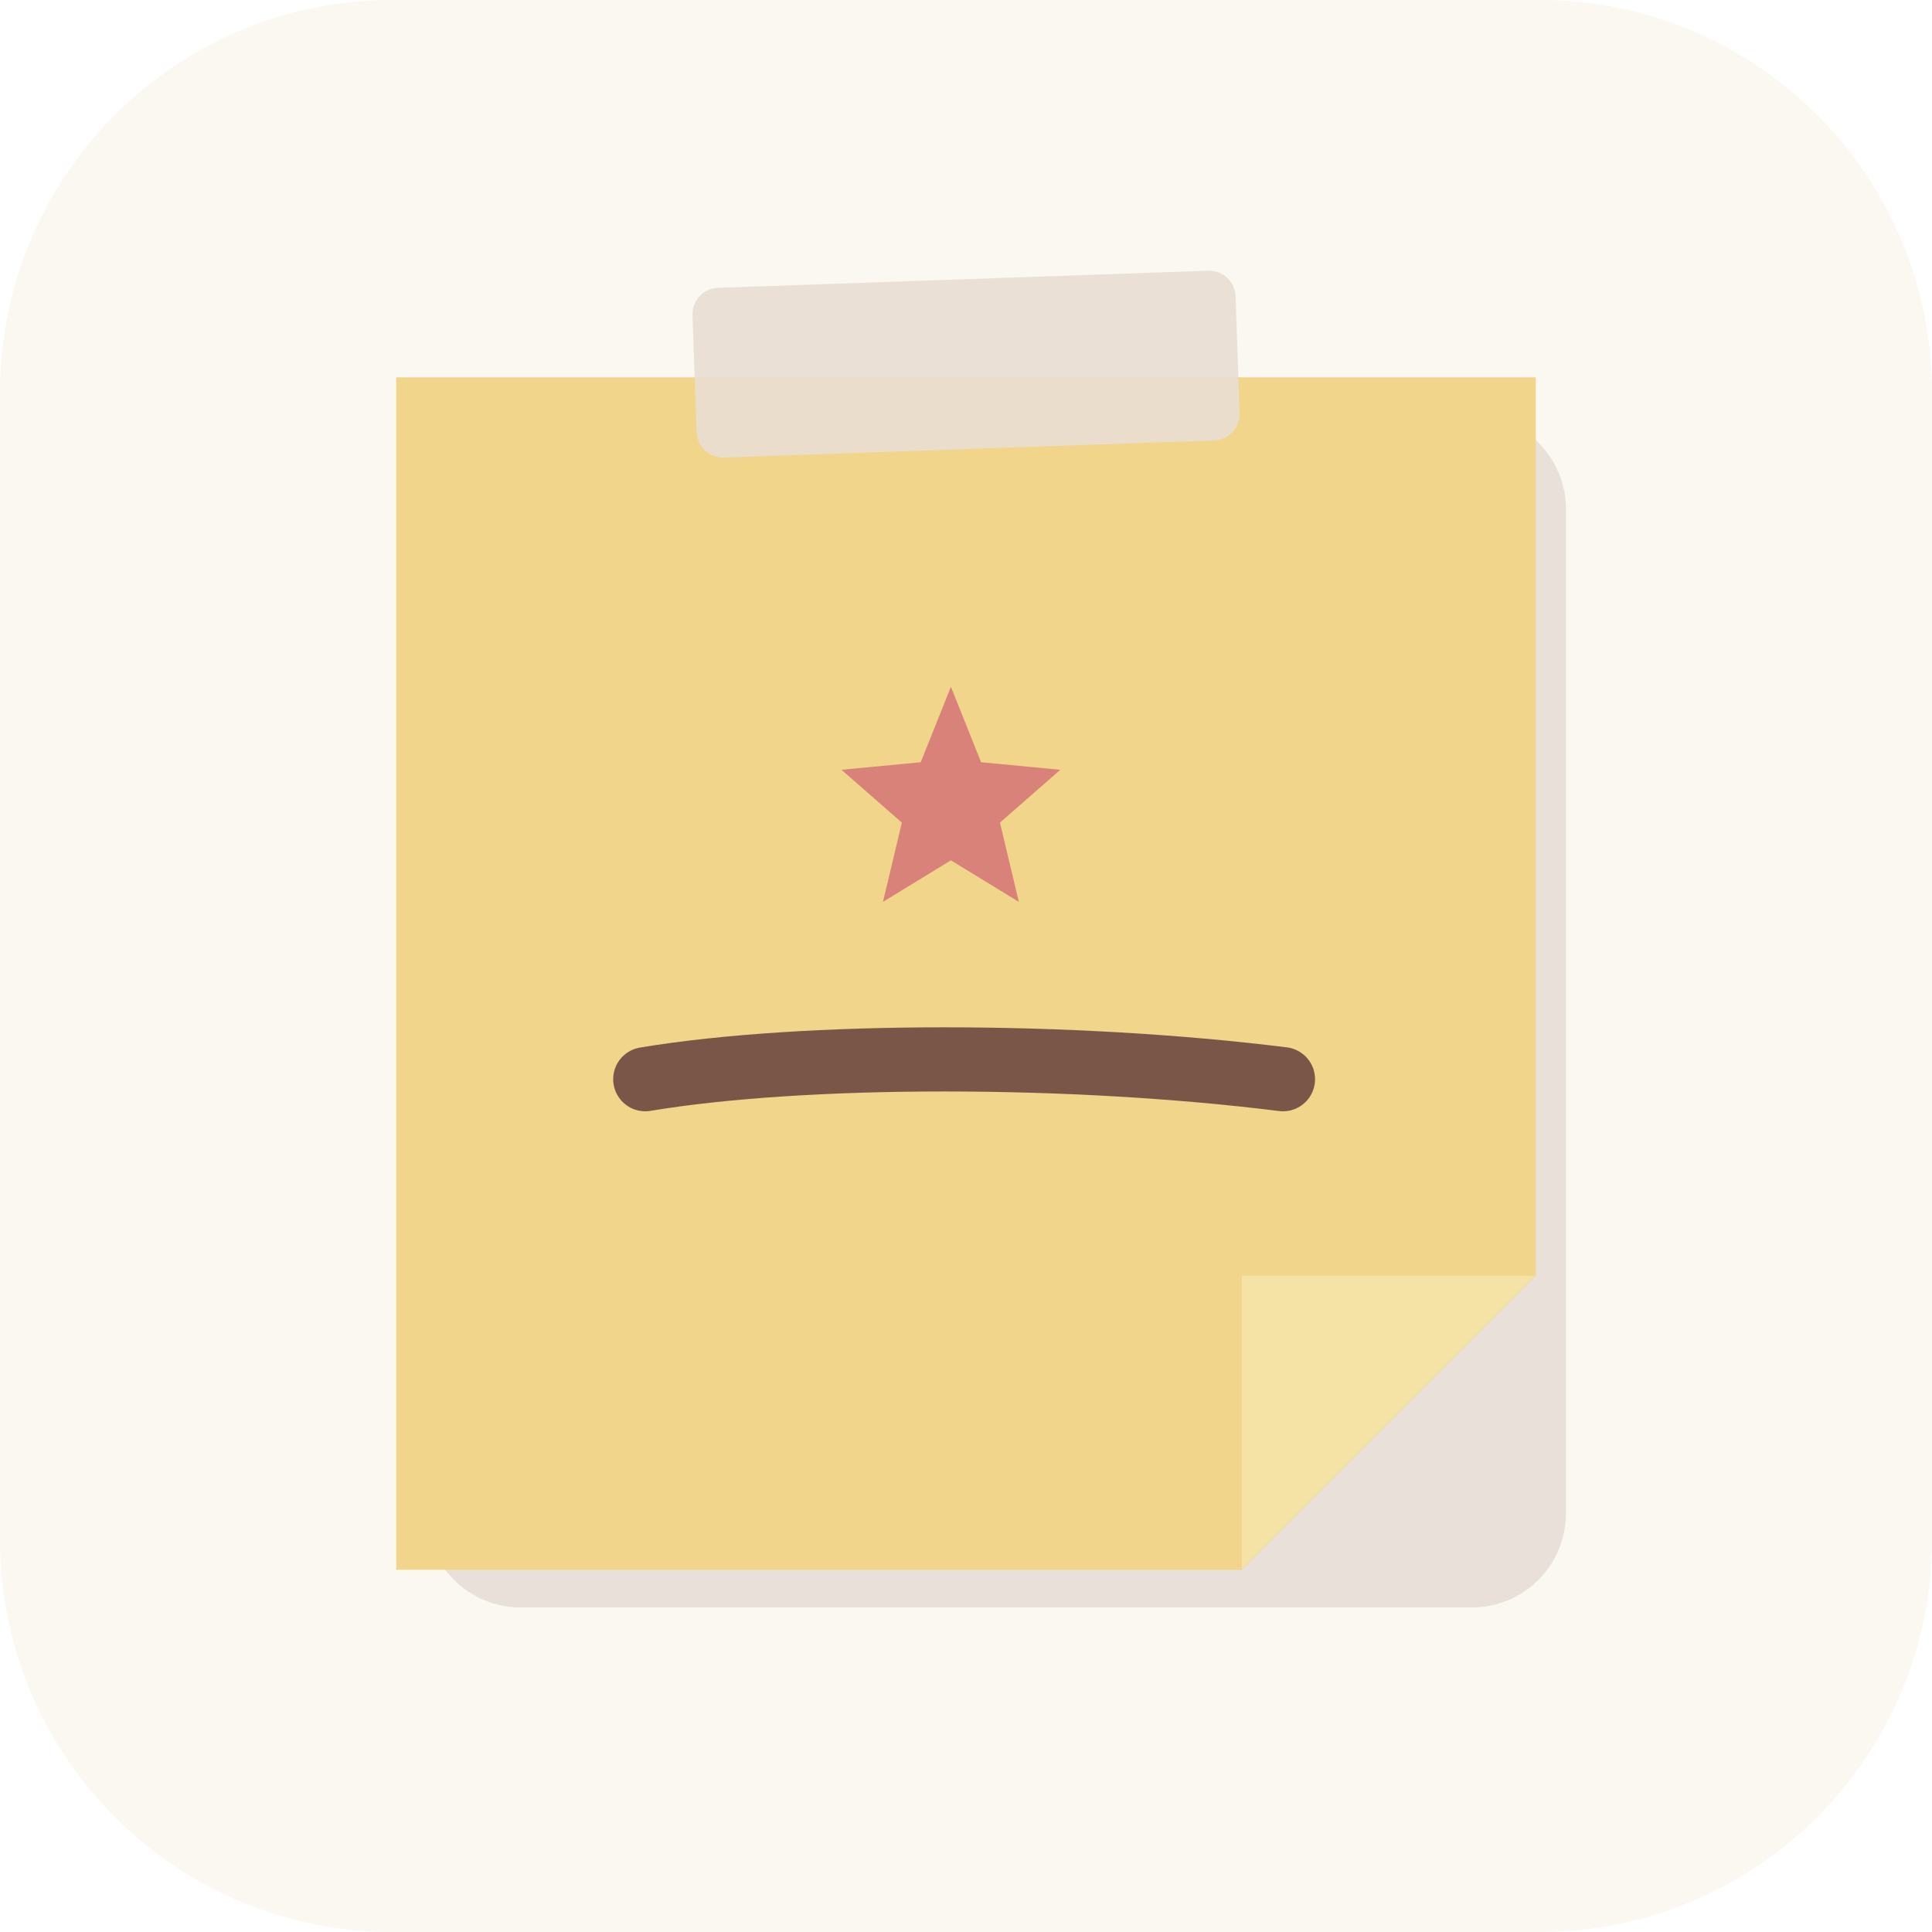
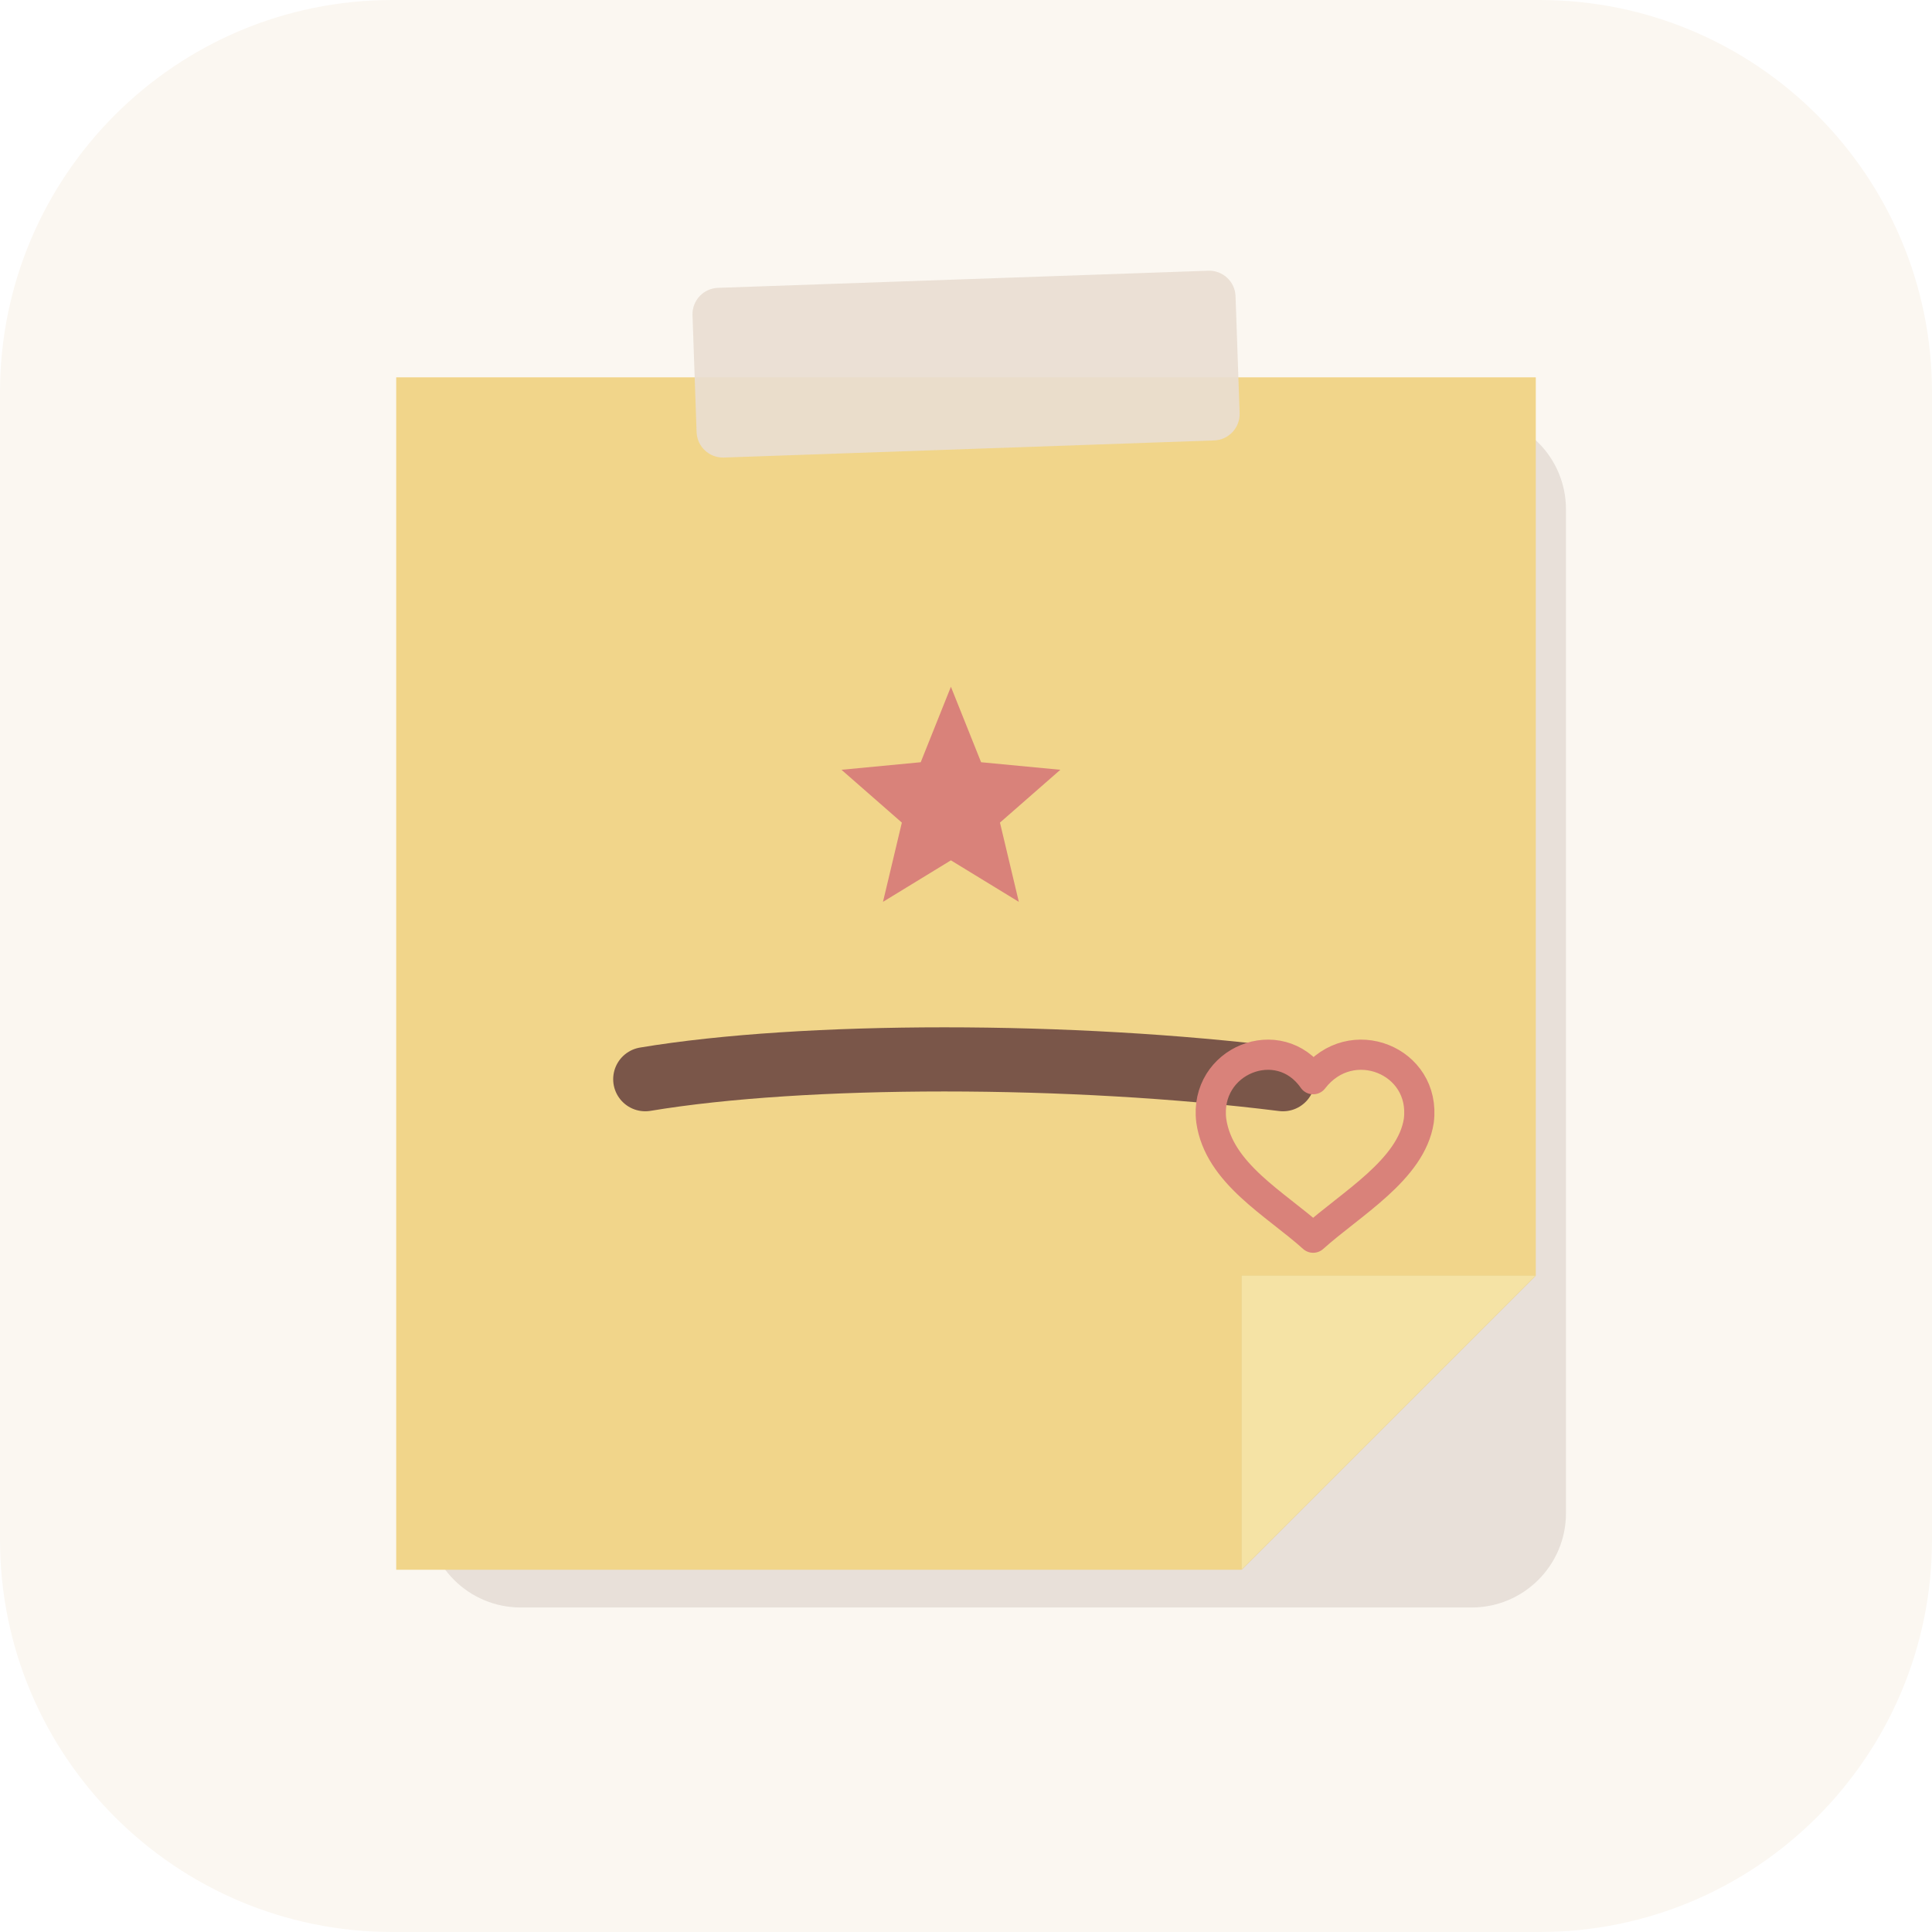
<svg xmlns="http://www.w3.org/2000/svg" viewBox="0 0 512 512" role="img" aria-labelledby="title">
  <rect width="512" height="512" rx="104" fill="#fbf7f1" />
  <rect x="105" y="100" width="302" height="316" rx="25" fill="#6b5043" opacity=".14" transform="translate(8 10)" />
  <path d="M105 100h302v238l-78 78H105z" fill="#f1d58a" />
  <path d="M329 416v-78h78z" fill="#d9b65d" />
  <path d="M329 338h78l-78 78z" fill="#fff1bd" opacity=".75" />
  <rect x="184" y="74" width="144" height="45" rx="7" fill="#e9ded2" opacity=".9" transform="rotate(-2 256 96)" />
  <path d="M171 286c42-7 113-7 169 0" fill="none" stroke="#7a5649" stroke-width="17" stroke-linecap="round" />
  <path d="m252 182 8 20 21 2-16 14 5 21-18-11-18 11 5-21-16-14 21-2z" fill="#d9827a" />
+   <path d="M348 286c-9-13-29-5-27 11 2 14 17 22 27 31 10-9 26-18 28-31 2-16-18-24-28-11z" fill="none" stroke="#d9827a" stroke-width="8" stroke-linecap="round" stroke-linejoin="round" />
</svg>
